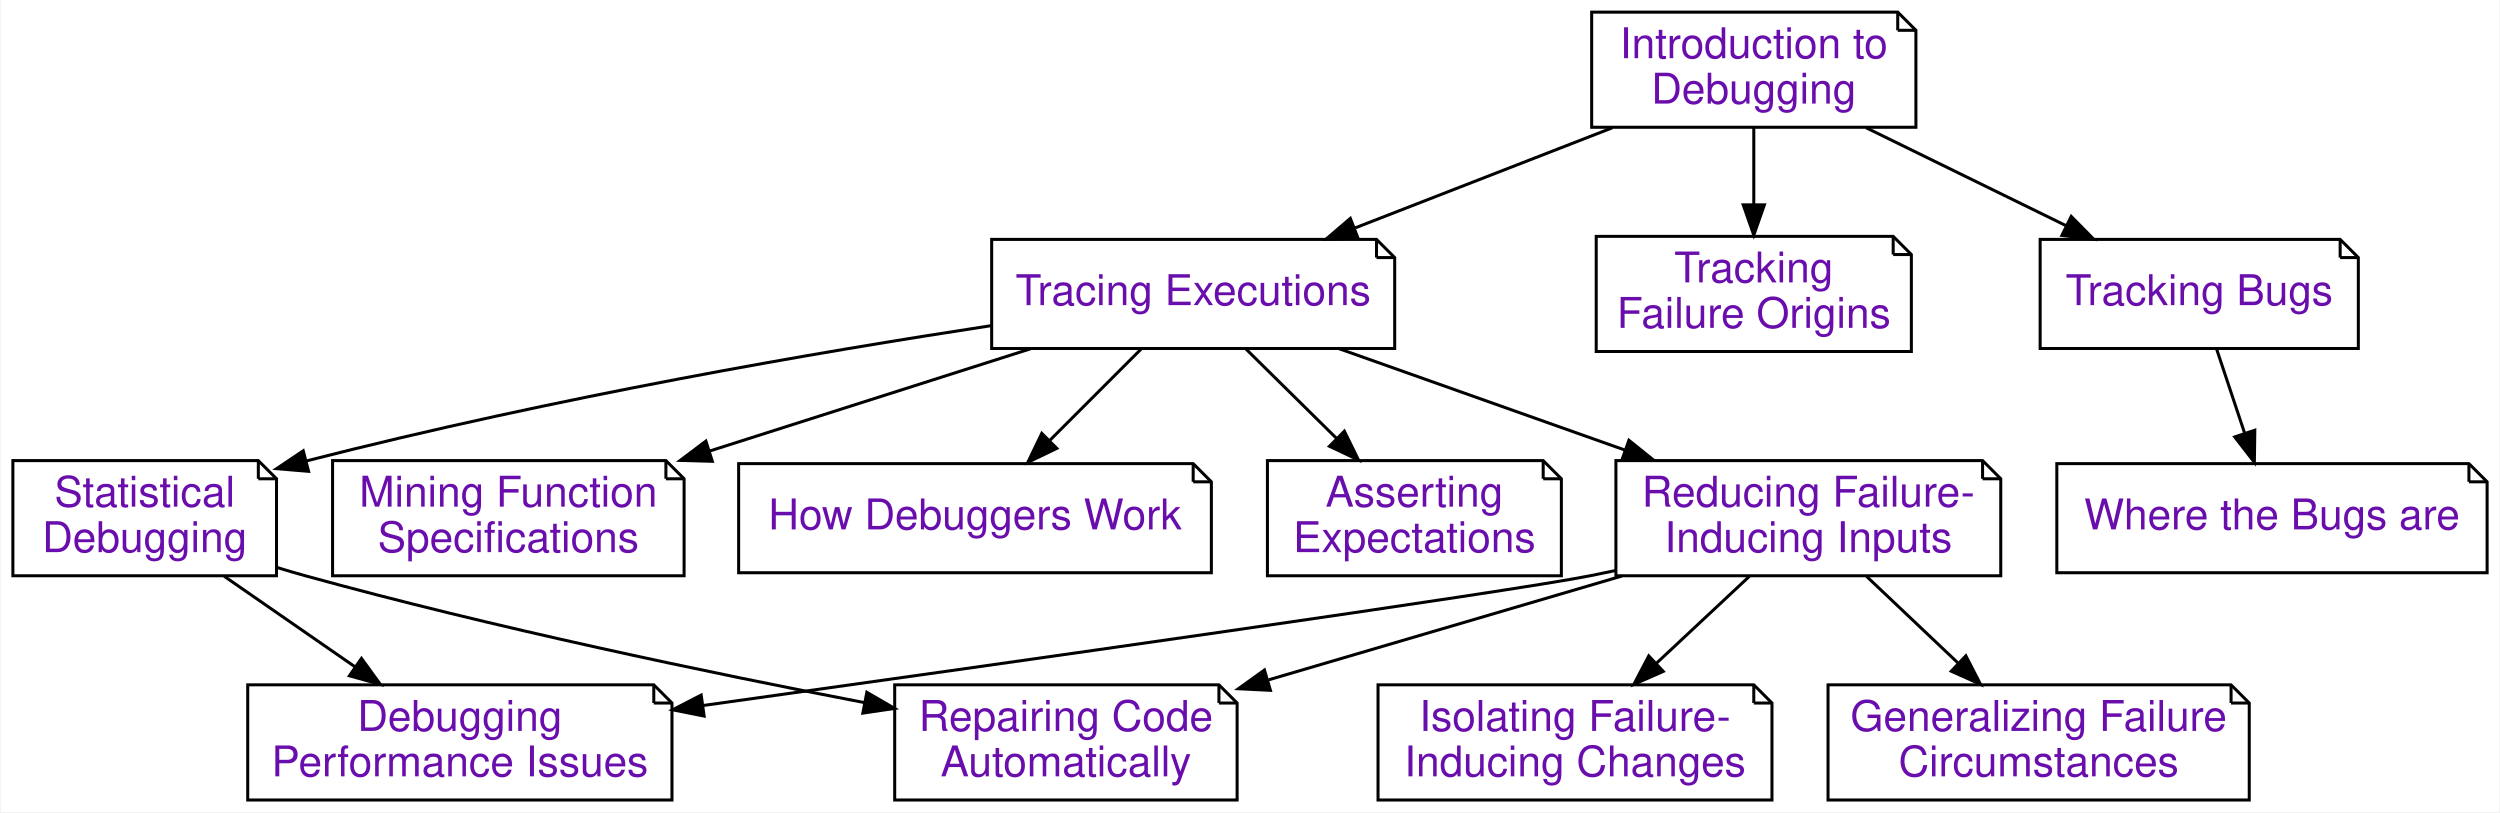
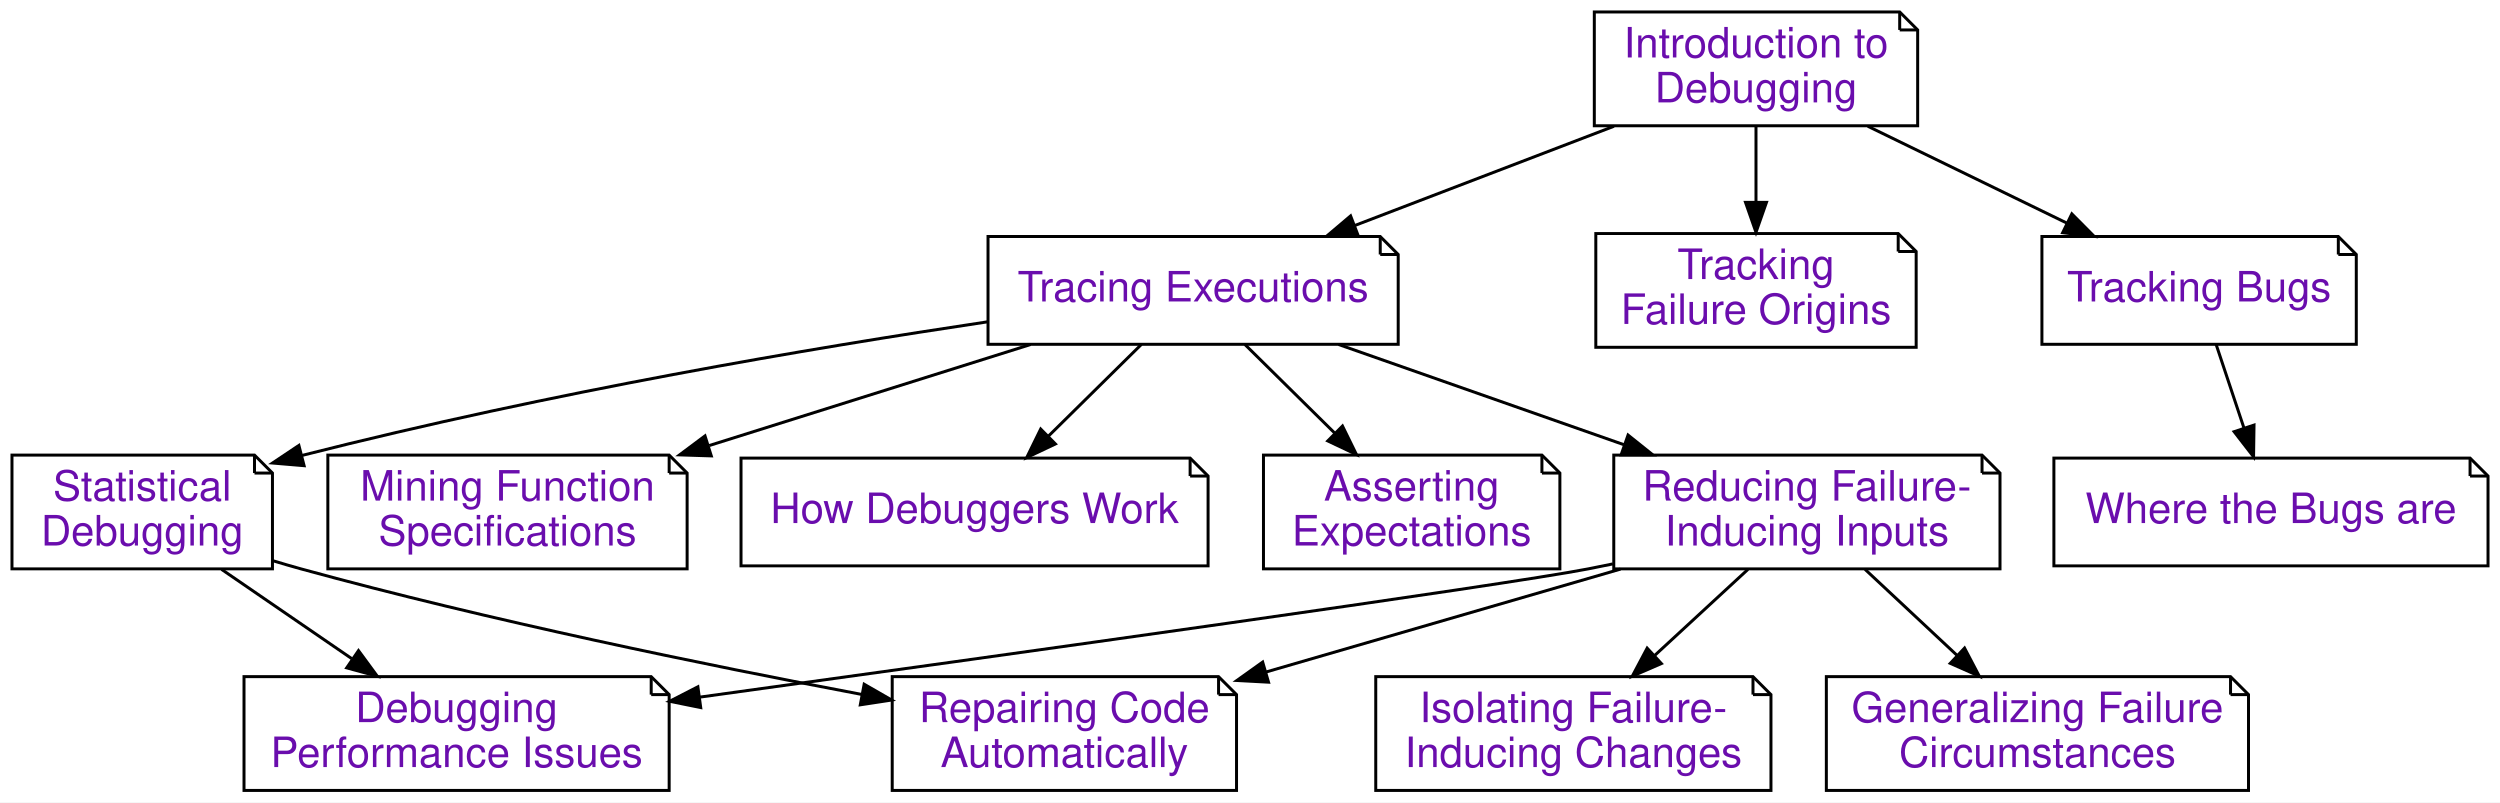
- <svg xmlns="http://www.w3.org/2000/svg" xmlns:xlink="http://www.w3.org/1999/xlink" width="825pt" height="268pt" viewBox="0.00 0.00 824.50 268.00">
+ <svg xmlns="http://www.w3.org/2000/svg" xmlns:xlink="http://www.w3.org/1999/xlink" width="835pt" height="268pt" viewBox="0.00 0.00 835.00 268.00">
  <g id="graph0" class="graph" transform="scale(1 1) rotate(0) translate(4 264)">
-     <polygon fill="white" stroke="transparent" points="-4,4 -4,-264 820.5,-264 820.5,4 -4,4" />
+     <polygon fill="white" stroke="transparent" points="-4,4 -4,-264 831,-264 831,4 -4,4" />
    <g id="node1" class="node">
      <g id="a_node1">
        <a xlink:href="Tracer.ipynb" xlink:title="Tracing Executions (Tracer)&#10;&#10;In this chapter, we show how to observe program state during an execution – a prerequisite for logging and interactive debugging. Thanks to the power of Python, we can do this in a few lines of code.">
-           <polygon fill="white" stroke="black" points="450,-185 323,-185 323,-149 456,-149 456,-179 450,-185" />
-           <polyline fill="none" stroke="black" points="450,-185 450,-179 " />
-           <polyline fill="none" stroke="black" points="456,-179 450,-179 " />
-           <text text-anchor="middle" x="389.5" y="-163.3" font-family="Raleway, Helvetica, Arial, sans-serif" font-size="14.00" fill="#6a0dad">Tracing Executions</text>
+           <polygon fill="white" stroke="black" points="457,-185 326,-185 326,-149 463,-149 463,-179 457,-185" />
+           <polyline fill="none" stroke="black" points="457,-185 457,-179 " />
+           <polyline fill="none" stroke="black" points="463,-179 457,-179 " />
+           <text text-anchor="middle" x="394.5" y="-163.3" font-family="Raleway, Helvetica, Arial, sans-serif" font-size="14.00" fill="#6a0dad">Tracing Executions</text>
        </a>
      </g>
    </g>
    <g id="node2" class="node">
      <g id="a_node2">
        <a xlink:href="Debugger.ipynb" xlink:title="How Debuggers Work (Debugger)&#10;&#10;Interactive debuggers are tools that allow you to selectively observe the program state during an execution.  In this chapter, you will learn how such debuggers work – by building your own debugger.">
-           <polygon fill="white" stroke="black" points="389.5,-111 239.5,-111 239.5,-75 395.5,-75 395.5,-105 389.5,-111" />
-           <polyline fill="none" stroke="black" points="389.5,-111 389.5,-105 " />
-           <polyline fill="none" stroke="black" points="395.5,-105 389.5,-105 " />
-           <text text-anchor="middle" x="317.5" y="-89.3" font-family="Raleway, Helvetica, Arial, sans-serif" font-size="14.00" fill="#6a0dad">How Debuggers Work</text>
+           <polygon fill="white" stroke="black" points="393.5,-111 243.5,-111 243.5,-75 399.5,-75 399.5,-105 393.5,-111" />
+           <polyline fill="none" stroke="black" points="393.5,-111 393.5,-105 " />
+           <polyline fill="none" stroke="black" points="399.5,-105 393.5,-105 " />
+           <text text-anchor="middle" x="321.5" y="-89.3" font-family="Raleway, Helvetica, Arial, sans-serif" font-size="14.00" fill="#6a0dad">How Debuggers Work</text>
        </a>
      </g>
    </g>
    <g id="edge1" class="edge">
-       <path fill="none" stroke="black" d="M372.44,-148.94C363.42,-139.92 352.2,-128.7 342.24,-118.74" />
-       <polygon fill="black" stroke="black" points="344.49,-116.04 334.94,-111.44 339.54,-120.99 344.49,-116.04" />
+       <path fill="none" stroke="black" d="M377.2,-148.94C367.9,-139.77 356.28,-128.31 346.07,-118.23" />
+       <polygon fill="black" stroke="black" points="348.51,-115.72 338.93,-111.19 343.59,-120.7 348.51,-115.72" />
    </g>
    <g id="node3" class="node">
      <g id="a_node3">
        <a xlink:href="Assertions.ipynb" xlink:title="Asserting Expectations (Assertions)&#10;&#10;In the previous chapters on tracing and interactive debugging, we have seen how to observe executions. By checking our observations against our expectations, we can find out when and how the program state is faulty. So far, we have assumed that this check would be done by humans – that is, us. However, having this check done by a computer, for instance as part of the execution, is infinitely more rigorous and efficient. In this chapter, we introduce techniques to specify our expectations and to check them at runtime, enabling us to detect faults right as they occur.">
-           <polygon fill="white" stroke="black" points="505,-112 414,-112 414,-74 511,-74 511,-106 505,-112" />
-           <polyline fill="none" stroke="black" points="505,-112 505,-106 " />
-           <polyline fill="none" stroke="black" points="511,-106 505,-106 " />
-           <text text-anchor="middle" x="462.5" y="-96.8" font-family="Raleway, Helvetica, Arial, sans-serif" font-size="14.00" fill="#6a0dad">Asserting</text>
-           <text text-anchor="middle" x="462.5" y="-81.8" font-family="Raleway, Helvetica, Arial, sans-serif" font-size="14.00" fill="#6a0dad">Expectations</text>
+           <polygon fill="white" stroke="black" points="511,-112 418,-112 418,-74 517,-74 517,-106 511,-112" />
+           <polyline fill="none" stroke="black" points="511,-112 511,-106 " />
+           <polyline fill="none" stroke="black" points="517,-106 511,-106 " />
+           <text text-anchor="middle" x="467.5" y="-96.8" font-family="Raleway, Helvetica, Arial, sans-serif" font-size="14.00" fill="#6a0dad">Asserting</text>
+           <text text-anchor="middle" x="467.5" y="-81.8" font-family="Raleway, Helvetica, Arial, sans-serif" font-size="14.00" fill="#6a0dad">Expectations</text>
        </a>
      </g>
    </g>
    <g id="edge2" class="edge">
-       <path fill="none" stroke="black" d="M406.8,-148.94C415.74,-140.12 426.82,-129.19 436.74,-119.4" />
-       <polygon fill="black" stroke="black" points="439.39,-121.71 444.05,-112.2 434.47,-116.73 439.39,-121.71" />
+       <path fill="none" stroke="black" d="M411.8,-148.94C420.74,-140.12 431.82,-129.19 441.74,-119.4" />
+       <polygon fill="black" stroke="black" points="444.39,-121.71 449.05,-112.2 439.47,-116.73 444.39,-121.71" />
    </g>
    <g id="node4" class="node">
      <g id="a_node4">
        <a xlink:href="DeltaDebugger.ipynb" xlink:title="Reducing Failure-Inducing Inputs (DeltaDebugger)&#10;&#10;A standard problem in debugging is this: Your program fails after processing some large input. Only a part of this input, however, is responsible for the failure. Reducing the input to a failure-inducing minimum not only eases debugging – it also helps in understanding why and when the program fails. In this chapter, we present techniques that automatically reduce and simplify failure-inducing inputs to a minimum, notably the popular Delta Debugging technique.">
-           <polygon fill="white" stroke="black" points="650,-112 529,-112 529,-74 656,-74 656,-106 650,-112" />
-           <polyline fill="none" stroke="black" points="650,-112 650,-106 " />
-           <polyline fill="none" stroke="black" points="656,-106 650,-106 " />
-           <text text-anchor="middle" x="592.5" y="-96.8" font-family="Raleway, Helvetica, Arial, sans-serif" font-size="14.00" fill="#6a0dad">Reducing Failure-</text>
-           <text text-anchor="middle" x="592.5" y="-81.8" font-family="Raleway, Helvetica, Arial, sans-serif" font-size="14.00" fill="#6a0dad">Inducing Inputs</text>
+           <polygon fill="white" stroke="black" points="658,-112 535,-112 535,-74 664,-74 664,-106 658,-112" />
+           <polyline fill="none" stroke="black" points="658,-112 658,-106 " />
+           <polyline fill="none" stroke="black" points="664,-106 658,-106 " />
+           <text text-anchor="middle" x="599.5" y="-96.8" font-family="Raleway, Helvetica, Arial, sans-serif" font-size="14.00" fill="#6a0dad">Reducing Failure-</text>
+           <text text-anchor="middle" x="599.5" y="-81.8" font-family="Raleway, Helvetica, Arial, sans-serif" font-size="14.00" fill="#6a0dad">Inducing Inputs</text>
        </a>
      </g>
    </g>
    <g id="edge3" class="edge">
-       <path fill="none" stroke="black" d="M437.61,-148.94C465.86,-138.92 501.82,-126.16 531.98,-115.47" />
-       <polygon fill="black" stroke="black" points="533.29,-118.71 541.55,-112.07 530.95,-112.12 533.29,-118.71" />
+       <path fill="none" stroke="black" d="M443.08,-148.94C471.61,-138.92 507.92,-126.16 538.38,-115.47" />
+       <polygon fill="black" stroke="black" points="539.77,-118.69 548.04,-112.07 537.45,-112.08 539.77,-118.69" />
    </g>
    <g id="node5" class="node">
      <g id="a_node5">
        <a xlink:href="StatisticalDebugger.ipynb" xlink:title="Statistical Debugging (StatisticalDebugger)&#10;&#10;In this chapter, we introduce statistical debugging – the idea that specific events during execution could be statistically correlated with failures. We start with coverage of individual lines and then proceed towards further execution features.">
          <polygon fill="white" stroke="black" points="81,-112 0,-112 0,-74 87,-74 87,-106 81,-112" />
          <polyline fill="none" stroke="black" points="81,-112 81,-106 " />
          <polyline fill="none" stroke="black" points="87,-106 81,-106 " />
          <text text-anchor="middle" x="43.5" y="-96.8" font-family="Raleway, Helvetica, Arial, sans-serif" font-size="14.00" fill="#6a0dad">Statistical</text>
          <text text-anchor="middle" x="43.5" y="-81.8" font-family="Raleway, Helvetica, Arial, sans-serif" font-size="14.00" fill="#6a0dad">Debugging</text>
        </a>
      </g>
    </g>
    <g id="edge4" class="edge">
-       <path fill="none" stroke="black" d="M322.86,-156.54C265.35,-147.74 180.01,-133.15 96.88,-111.9" />
-       <polygon fill="black" stroke="black" points="97.58,-108.46 87.02,-109.34 95.82,-115.24 97.58,-108.46" />
+       <path fill="none" stroke="black" d="M325.82,-156.51C267.27,-147.75 180.83,-133.22 96.73,-111.85" />
+       <polygon fill="black" stroke="black" points="97.57,-108.46 87.02,-109.35 95.83,-115.23 97.57,-108.46" />
    </g>
    <g id="node6" class="node">
      <g id="a_node6">
        <a xlink:href="DynamicInvariants.ipynb" xlink:title="Mining Function Specifications (DynamicInvariants)&#10;&#10;In the chapter on assertions, we have seen how important it is to check whether the result is as expected.  In this chapter, we introduce a technique that allows us to mine function specifications from a set of given executions, resulting in abstract and formal descriptions of what the function expects and what it delivers.">
-           <polygon fill="white" stroke="black" points="215.5,-112 105.5,-112 105.5,-74 221.5,-74 221.5,-106 215.5,-112" />
-           <polyline fill="none" stroke="black" points="215.5,-112 215.5,-106 " />
-           <polyline fill="none" stroke="black" points="221.5,-106 215.5,-106 " />
-           <text text-anchor="middle" x="163.5" y="-96.8" font-family="Raleway, Helvetica, Arial, sans-serif" font-size="14.00" fill="#6a0dad">Mining Function</text>
-           <text text-anchor="middle" x="163.5" y="-81.8" font-family="Raleway, Helvetica, Arial, sans-serif" font-size="14.00" fill="#6a0dad">Specifications</text>
+           <polygon fill="white" stroke="black" points="219.5,-112 105.5,-112 105.5,-74 225.5,-74 225.5,-106 219.5,-112" />
+           <polyline fill="none" stroke="black" points="219.5,-112 219.5,-106 " />
+           <polyline fill="none" stroke="black" points="225.5,-106 219.5,-106 " />
+           <text text-anchor="middle" x="165.5" y="-96.8" font-family="Raleway, Helvetica, Arial, sans-serif" font-size="14.00" fill="#6a0dad">Mining Function</text>
+           <text text-anchor="middle" x="165.5" y="-81.8" font-family="Raleway, Helvetica, Arial, sans-serif" font-size="14.00" fill="#6a0dad">Specifications</text>
        </a>
      </g>
    </g>
    <g id="edge5" class="edge">
-       <path fill="none" stroke="black" d="M335.94,-148.94C304.22,-138.83 263.76,-125.94 230.01,-115.19" />
-       <polygon fill="black" stroke="black" points="230.82,-111.77 220.23,-112.07 228.69,-118.44 230.82,-111.77" />
+       <path fill="none" stroke="black" d="M340.23,-148.94C308.09,-138.83 267.1,-125.94 232.89,-115.19" />
+       <polygon fill="black" stroke="black" points="233.57,-111.73 222.98,-112.07 231.47,-118.41 233.57,-111.73" />
    </g>
    <g id="node10" class="node">
      <g id="a_node10">
        <a xlink:href="ChangeDebugger.ipynb" xlink:title="Isolating Failure-Inducing Changes (ChangeDebugger)&#10;&#10;&quot;Yesterday, my program worked. Today, it does not. Why?&quot; In debugging, as elsewhere in software development, code keeps on changing. Thus, it can happen that a piece of code that yesterday was working perfectly, today no longer runs – because we (or others) have made some changes to it that cause it to fail. The good news is that for debugging, we can actually exploit this version history to narrow down the changes that caused the failure – be it by us or by others.">
-           <polygon fill="white" stroke="black" points="574.5,-38 450.5,-38 450.5,0 580.5,0 580.5,-32 574.5,-38" />
-           <polyline fill="none" stroke="black" points="574.5,-38 574.5,-32 " />
-           <polyline fill="none" stroke="black" points="580.5,-32 574.5,-32 " />
-           <text text-anchor="middle" x="515.5" y="-22.8" font-family="Raleway, Helvetica, Arial, sans-serif" font-size="14.00" fill="#6a0dad">Isolating Failure-</text>
-           <text text-anchor="middle" x="515.5" y="-7.8" font-family="Raleway, Helvetica, Arial, sans-serif" font-size="14.00" fill="#6a0dad">Inducing Changes</text>
+           <polygon fill="white" stroke="black" points="581.5,-38 455.5,-38 455.5,0 587.5,0 587.5,-32 581.5,-38" />
+           <polyline fill="none" stroke="black" points="581.5,-38 581.5,-32 " />
+           <polyline fill="none" stroke="black" points="587.5,-32 581.5,-32 " />
+           <text text-anchor="middle" x="521.5" y="-22.8" font-family="Raleway, Helvetica, Arial, sans-serif" font-size="14.00" fill="#6a0dad">Isolating Failure-</text>
+           <text text-anchor="middle" x="521.5" y="-7.8" font-family="Raleway, Helvetica, Arial, sans-serif" font-size="14.00" fill="#6a0dad">Inducing Changes</text>
        </a>
      </g>
    </g>
    <g id="edge9" class="edge">
-       <path fill="none" stroke="black" d="M573.07,-73.83C563.77,-65.13 552.48,-54.58 542.37,-45.13" />
-       <polygon fill="black" stroke="black" points="544.62,-42.44 534.92,-38.16 539.84,-47.55 544.62,-42.44" />
+       <path fill="none" stroke="black" d="M579.82,-73.83C570.39,-65.13 558.96,-54.58 548.72,-45.13" />
+       <polygon fill="black" stroke="black" points="550.9,-42.37 541.18,-38.16 546.15,-47.52 550.9,-42.37" />
    </g>
    <g id="node11" class="node">
      <g id="a_node11">
        <a xlink:href="DDSetDebugger.ipynb" xlink:title="Generalizing Failure Circumstances (DDSetDebugger)&#10;&#10;One central question in debugging is: Does this bug occur in other situations, too? In this chapter, we present a technique that is set to generalize the circumstances under which a failure occurs. The DDSET algorithm takes a failure-inducing input, breaks it into individual elements. For each element, it tries to find whether it can be replaced by others in the same category, and if so, it generalizes the concrete element to the very category. The result is a pattern that characterizes the failure condition: &quot;The failure occurs for all inputs of the form (&lt;expr&gt; * &lt;expr&gt;).">
-           <polygon fill="white" stroke="black" points="732,-38 599,-38 599,0 738,0 738,-32 732,-38" />
-           <polyline fill="none" stroke="black" points="732,-38 732,-32 " />
-           <polyline fill="none" stroke="black" points="738,-32 732,-32 " />
-           <text text-anchor="middle" x="668.5" y="-22.8" font-family="Raleway, Helvetica, Arial, sans-serif" font-size="14.00" fill="#6a0dad">Generalizing Failure</text>
-           <text text-anchor="middle" x="668.5" y="-7.8" font-family="Raleway, Helvetica, Arial, sans-serif" font-size="14.00" fill="#6a0dad">Circumstances</text>
+           <polygon fill="white" stroke="black" points="741,-38 606,-38 606,0 747,0 747,-32 741,-38" />
+           <polyline fill="none" stroke="black" points="741,-38 741,-32 " />
+           <polyline fill="none" stroke="black" points="747,-32 741,-32 " />
+           <text text-anchor="middle" x="676.5" y="-22.8" font-family="Raleway, Helvetica, Arial, sans-serif" font-size="14.00" fill="#6a0dad">Generalizing Failure</text>
+           <text text-anchor="middle" x="676.5" y="-7.8" font-family="Raleway, Helvetica, Arial, sans-serif" font-size="14.00" fill="#6a0dad">Circumstances</text>
        </a>
      </g>
    </g>
    <g id="edge10" class="edge">
-       <path fill="none" stroke="black" d="M611.68,-73.83C620.86,-65.13 632,-54.58 641.98,-45.13" />
-       <polygon fill="black" stroke="black" points="644.48,-47.58 649.33,-38.16 639.66,-42.5 644.48,-47.58" />
+       <path fill="none" stroke="black" d="M618.93,-73.83C628.23,-65.13 639.52,-54.58 649.63,-45.13" />
+       <polygon fill="black" stroke="black" points="652.16,-47.55 657.08,-38.16 647.38,-42.44 652.16,-47.55" />
    </g>
    <g id="node12" class="node">
      <g id="a_node12">
        <a xlink:href="PerformanceDebugger.ipynb" xlink:title="Debugging Performance Issues (PerformanceDebugger)&#10;&#10;Most chapters of this book deal with functional issues – that is, issues related to the functionality (or its absence) of the code in question. However, debugging can also involve nonfunctional issues, however – performance, usability, reliability, and more. In this chapter, we give a short introduction on how to debug such nonfunctional issues, notably performance issues.">
-           <polygon fill="white" stroke="black" points="211.5,-38 77.5,-38 77.5,0 217.5,0 217.5,-32 211.5,-38" />
-           <polyline fill="none" stroke="black" points="211.5,-38 211.5,-32 " />
-           <polyline fill="none" stroke="black" points="217.5,-32 211.5,-32 " />
-           <text text-anchor="middle" x="147.5" y="-22.8" font-family="Raleway, Helvetica, Arial, sans-serif" font-size="14.00" fill="#6a0dad">Debugging</text>
-           <text text-anchor="middle" x="147.5" y="-7.8" font-family="Raleway, Helvetica, Arial, sans-serif" font-size="14.00" fill="#6a0dad">Performance Issues</text>
+           <polygon fill="white" stroke="black" points="213.5,-38 77.5,-38 77.5,0 219.5,0 219.5,-32 213.5,-38" />
+           <polyline fill="none" stroke="black" points="213.5,-38 213.5,-32 " />
+           <polyline fill="none" stroke="black" points="219.5,-32 213.5,-32 " />
+           <text text-anchor="middle" x="148.5" y="-22.8" font-family="Raleway, Helvetica, Arial, sans-serif" font-size="14.00" fill="#6a0dad">Debugging</text>
+           <text text-anchor="middle" x="148.5" y="-7.8" font-family="Raleway, Helvetica, Arial, sans-serif" font-size="14.00" fill="#6a0dad">Performance Issues</text>
        </a>
      </g>
    </g>
    <g id="edge11" class="edge">
-       <path fill="none" stroke="black" d="M528.98,-75.75C526.12,-75.13 523.28,-74.55 520.5,-74 492.45,-68.48 328.89,-45.33 227.9,-31.2" />
-       <polygon fill="black" stroke="black" points="228.11,-27.69 217.72,-29.77 227.14,-34.63 228.11,-27.69" />
+       <path fill="none" stroke="black" d="M534.7,-75.66C531.93,-75.08 529.19,-74.52 526.5,-74 498.04,-68.47 331.99,-45.29 229.66,-31.15" />
+       <polygon fill="black" stroke="black" points="230.04,-27.67 219.66,-29.77 229.09,-34.61 230.04,-27.67" />
    </g>
    <g id="node13" class="node">
      <g id="a_node13">
        <a xlink:href="Repairer.ipynb" xlink:title="Repairing Code Automatically (Repairer)&#10;&#10;So far, we have discussed how to track failures and how to locate defects in code. Let us now discuss how to repair defects – that is, to correct the code such that the failure no longer occurs. We will discuss how to repair code automatically – by systematically searching through possible fixes and evolving the most promising candidates.">
-           <polygon fill="white" stroke="black" points="398,-38 291,-38 291,0 404,0 404,-32 398,-38" />
-           <polyline fill="none" stroke="black" points="398,-38 398,-32 " />
-           <polyline fill="none" stroke="black" points="404,-32 398,-32 " />
-           <text text-anchor="middle" x="347.5" y="-22.8" font-family="Raleway, Helvetica, Arial, sans-serif" font-size="14.00" fill="#6a0dad">Repairing Code</text>
-           <text text-anchor="middle" x="347.5" y="-7.8" font-family="Raleway, Helvetica, Arial, sans-serif" font-size="14.00" fill="#6a0dad">Automatically</text>
+           <polygon fill="white" stroke="black" points="403,-38 294,-38 294,0 409,0 409,-32 403,-38" />
+           <polyline fill="none" stroke="black" points="403,-38 403,-32 " />
+           <polyline fill="none" stroke="black" points="409,-32 403,-32 " />
+           <text text-anchor="middle" x="351.5" y="-22.8" font-family="Raleway, Helvetica, Arial, sans-serif" font-size="14.00" fill="#6a0dad">Repairing Code</text>
+           <text text-anchor="middle" x="351.5" y="-7.8" font-family="Raleway, Helvetica, Arial, sans-serif" font-size="14.00" fill="#6a0dad">Automatically</text>
        </a>
      </g>
    </g>
    <g id="edge12" class="edge">
-       <path fill="none" stroke="black" d="M530.99,-73.92C495.49,-63.49 450.82,-50.36 414.44,-39.67" />
-       <polygon fill="black" stroke="black" points="414.99,-36.19 404.41,-36.72 413.02,-42.9 414.99,-36.19" />
+       <path fill="none" stroke="black" d="M537.24,-73.92C501.15,-63.45 455.69,-50.25 418.78,-39.53" />
+       <polygon fill="black" stroke="black" points="419.69,-36.15 409.11,-36.72 417.73,-42.87 419.69,-36.15" />
    </g>
    <g id="edge13" class="edge">
-       <path fill="none" stroke="black" d="M69.74,-73.83C82.8,-64.79 98.75,-53.75 112.8,-44.02" />
-       <polygon fill="black" stroke="black" points="115.04,-46.73 121.26,-38.16 111.05,-40.98 115.04,-46.73" />
+       <path fill="none" stroke="black" d="M70,-73.83C83.18,-64.79 99.28,-53.75 113.47,-44.02" />
+       <polygon fill="black" stroke="black" points="115.74,-46.7 122.01,-38.16 111.79,-40.93 115.74,-46.7" />
    </g>
    <g id="edge14" class="edge">
-       <path fill="none" stroke="black" d="M87.05,-76.76C90.23,-75.79 93.41,-74.85 96.5,-74 158.43,-56.88 230.19,-41.92 281.08,-32.12" />
-       <polygon fill="black" stroke="black" points="281.81,-35.54 290.97,-30.22 280.49,-28.67 281.81,-35.54" />
+       <path fill="none" stroke="black" d="M87.05,-76.75C90.23,-75.78 93.41,-74.85 96.5,-74 159.3,-56.75 232.07,-41.83 283.76,-32.07" />
+       <polygon fill="black" stroke="black" points="284.63,-35.47 293.81,-30.19 283.34,-28.59 284.63,-35.47" />
    </g>
    <g id="node7" class="node">
      <g id="a_node7">
        <a xlink:href="Intro_Debugging.ipynb" xlink:title="Introduction to Debugging (Intro_Debugging)&#10;&#10;In this book, we want to explore debugging - the art and science of fixing bugs in computer software. In particular, we want to explore techniques that automatically answer questions like: Where is the bug? When does it occur? And how can we repair it? But before we start automating the debugging process, we first need to understand what this process is.">
-           <polygon fill="white" stroke="black" points="622,-260 521,-260 521,-222 628,-222 628,-254 622,-260" />
-           <polyline fill="none" stroke="black" points="622,-260 622,-254 " />
-           <polyline fill="none" stroke="black" points="628,-254 622,-254 " />
-           <text text-anchor="middle" x="574.5" y="-244.8" font-family="Raleway, Helvetica, Arial, sans-serif" font-size="14.00" fill="#6a0dad">Introduction to</text>
-           <text text-anchor="middle" x="574.5" y="-229.8" font-family="Raleway, Helvetica, Arial, sans-serif" font-size="14.00" fill="#6a0dad">Debugging</text>
+           <polygon fill="white" stroke="black" points="630.5,-260 528.5,-260 528.5,-222 636.5,-222 636.5,-254 630.5,-260" />
+           <polyline fill="none" stroke="black" points="630.5,-260 630.5,-254 " />
+           <polyline fill="none" stroke="black" points="636.5,-254 630.5,-254 " />
+           <text text-anchor="middle" x="582.5" y="-244.8" font-family="Raleway, Helvetica, Arial, sans-serif" font-size="14.00" fill="#6a0dad">Introduction to</text>
+           <text text-anchor="middle" x="582.5" y="-229.8" font-family="Raleway, Helvetica, Arial, sans-serif" font-size="14.00" fill="#6a0dad">Debugging</text>
        </a>
      </g>
    </g>
    <g id="edge6" class="edge">
-       <path fill="none" stroke="black" d="M527.82,-221.83C501.98,-211.78 469.77,-199.24 442.93,-188.79" />
-       <polygon fill="black" stroke="black" points="443.89,-185.41 433.31,-185.05 441.36,-191.94 443.89,-185.41" />
+       <path fill="none" stroke="black" d="M535.06,-221.83C508.69,-211.73 475.78,-199.13 448.44,-188.66" />
+       <polygon fill="black" stroke="black" points="449.61,-185.36 439.02,-185.05 447.1,-191.89 449.61,-185.36" />
    </g>
    <g id="node8" class="node">
      <g id="a_node8">
        <a xlink:href="Slicer.ipynb" xlink:title="Tracking Failure Origins (Slicer)&#10;&#10;The question of &quot;Where does this value come from?&quot; is fundamental for debugging. Which earlier variables could possibly have influenced the current erroneous state? And how did their values come to be?">
-           <polygon fill="white" stroke="black" points="620.5,-186 522.5,-186 522.5,-148 626.5,-148 626.5,-180 620.5,-186" />
-           <polyline fill="none" stroke="black" points="620.5,-186 620.5,-180 " />
-           <polyline fill="none" stroke="black" points="626.5,-180 620.5,-180 " />
-           <text text-anchor="middle" x="574.5" y="-170.8" font-family="Raleway, Helvetica, Arial, sans-serif" font-size="14.00" fill="#6a0dad">Tracking </text>
-           <text text-anchor="middle" x="574.5" y="-155.8" font-family="Raleway, Helvetica, Arial, sans-serif" font-size="14.00" fill="#6a0dad">Failure Origins</text>
+           <polygon fill="white" stroke="black" points="630,-186 529,-186 529,-148 636,-148 636,-180 630,-186" />
+           <polyline fill="none" stroke="black" points="630,-186 630,-180 " />
+           <polyline fill="none" stroke="black" points="636,-180 630,-180 " />
+           <text text-anchor="middle" x="582.5" y="-170.8" font-family="Raleway, Helvetica, Arial, sans-serif" font-size="14.00" fill="#6a0dad">Tracking </text>
+           <text text-anchor="middle" x="582.5" y="-155.8" font-family="Raleway, Helvetica, Arial, sans-serif" font-size="14.00" fill="#6a0dad">Failure Origins</text>
        </a>
      </g>
    </g>
    <g id="edge7" class="edge">
-       <path fill="none" stroke="black" d="M574.5,-221.83C574.5,-214.13 574.5,-204.97 574.5,-196.42" />
-       <polygon fill="black" stroke="black" points="578,-196.41 574.5,-186.41 571,-196.41 578,-196.41" />
+       <path fill="none" stroke="black" d="M582.5,-221.83C582.5,-214.13 582.5,-204.97 582.5,-196.42" />
+       <polygon fill="black" stroke="black" points="586,-196.41 582.5,-186.41 579,-196.41 586,-196.41" />
    </g>
    <g id="node9" class="node">
      <g id="a_node9">
        <a xlink:href="Tracking.ipynb" xlink:title="Tracking Bugs (Tracking)&#10;&#10;So far, we have assumed that failures would be discovered and fixed by a single programmer during development. But what if the user who discovers a bug is different from the developer who eventually fixes it? In this case, users have to report bugs, and one needs to ensure that reported bugs are systematically tracked. This is the job of dedicated bug tracking systems, which we will discuss (and demo) in this chapter.">
-           <polygon fill="white" stroke="black" points="768,-185 669,-185 669,-149 774,-149 774,-179 768,-185" />
-           <polyline fill="none" stroke="black" points="768,-185 768,-179 " />
-           <polyline fill="none" stroke="black" points="774,-179 768,-179 " />
-           <text text-anchor="middle" x="721.5" y="-163.3" font-family="Raleway, Helvetica, Arial, sans-serif" font-size="14.00" fill="#6a0dad">Tracking Bugs</text>
+           <polygon fill="white" stroke="black" points="777,-185 678,-185 678,-149 783,-149 783,-179 777,-185" />
+           <polyline fill="none" stroke="black" points="777,-185 777,-179 " />
+           <polyline fill="none" stroke="black" points="783,-179 777,-179 " />
+           <text text-anchor="middle" x="730.5" y="-163.3" font-family="Raleway, Helvetica, Arial, sans-serif" font-size="14.00" fill="#6a0dad">Tracking Bugs</text>
        </a>
      </g>
    </g>
    <g id="edge8" class="edge">
-       <path fill="none" stroke="black" d="M611.59,-221.83C631.67,-212 656.6,-199.79 677.64,-189.48" />
-       <polygon fill="black" stroke="black" points="679.25,-192.59 686.69,-185.05 676.17,-186.3 679.25,-192.59" />
+       <path fill="none" stroke="black" d="M619.85,-221.83C640.06,-212 665.16,-199.79 686.34,-189.48" />
+       <polygon fill="black" stroke="black" points="687.99,-192.57 695.46,-185.05 684.93,-186.28 687.99,-192.57" />
    </g>
    <g id="node14" class="node">
      <g id="a_node14">
        <a xlink:href="ChangeCounter.ipynb" xlink:title="Where the Bugs are (ChangeCounter)&#10;&#10;Every time a bug is fixed, developers leave a trace – in the version database when they commit the fix, or in the bug database when they close the bug. In this chapter, we learn how to mine these repositories for past changes and bugs, and how to map them to individual modules and functions, highlighting those project components that have seen most changes and fixes over time.">
-           <polygon fill="white" stroke="black" points="810.5,-111 674.5,-111 674.5,-75 816.5,-75 816.5,-105 810.5,-111" />
-           <polyline fill="none" stroke="black" points="810.5,-111 810.5,-105 " />
-           <polyline fill="none" stroke="black" points="816.5,-105 810.5,-105 " />
-           <text text-anchor="middle" x="745.5" y="-89.3" font-family="Raleway, Helvetica, Arial, sans-serif" font-size="14.00" fill="#6a0dad">Where the Bugs are</text>
+           <polygon fill="white" stroke="black" points="821,-111 682,-111 682,-75 827,-75 827,-105 821,-111" />
+           <polyline fill="none" stroke="black" points="821,-111 821,-105 " />
+           <polyline fill="none" stroke="black" points="827,-105 821,-105 " />
+           <text text-anchor="middle" x="754.5" y="-89.3" font-family="Raleway, Helvetica, Arial, sans-serif" font-size="14.00" fill="#6a0dad">Where the Bugs are</text>
        </a>
      </g>
    </g>
    <g id="edge15" class="edge">
-       <path fill="none" stroke="black" d="M727.19,-148.94C729.96,-140.63 733.35,-130.44 736.46,-121.11" />
-       <polygon fill="black" stroke="black" points="739.84,-122.03 739.69,-111.44 733.2,-119.82 739.84,-122.03" />
+       <path fill="none" stroke="black" d="M736.19,-148.94C738.96,-140.63 742.35,-130.44 745.46,-121.11" />
+       <polygon fill="black" stroke="black" points="748.84,-122.03 748.69,-111.44 742.2,-119.82 748.84,-122.03" />
    </g>
  </g>
</svg>
